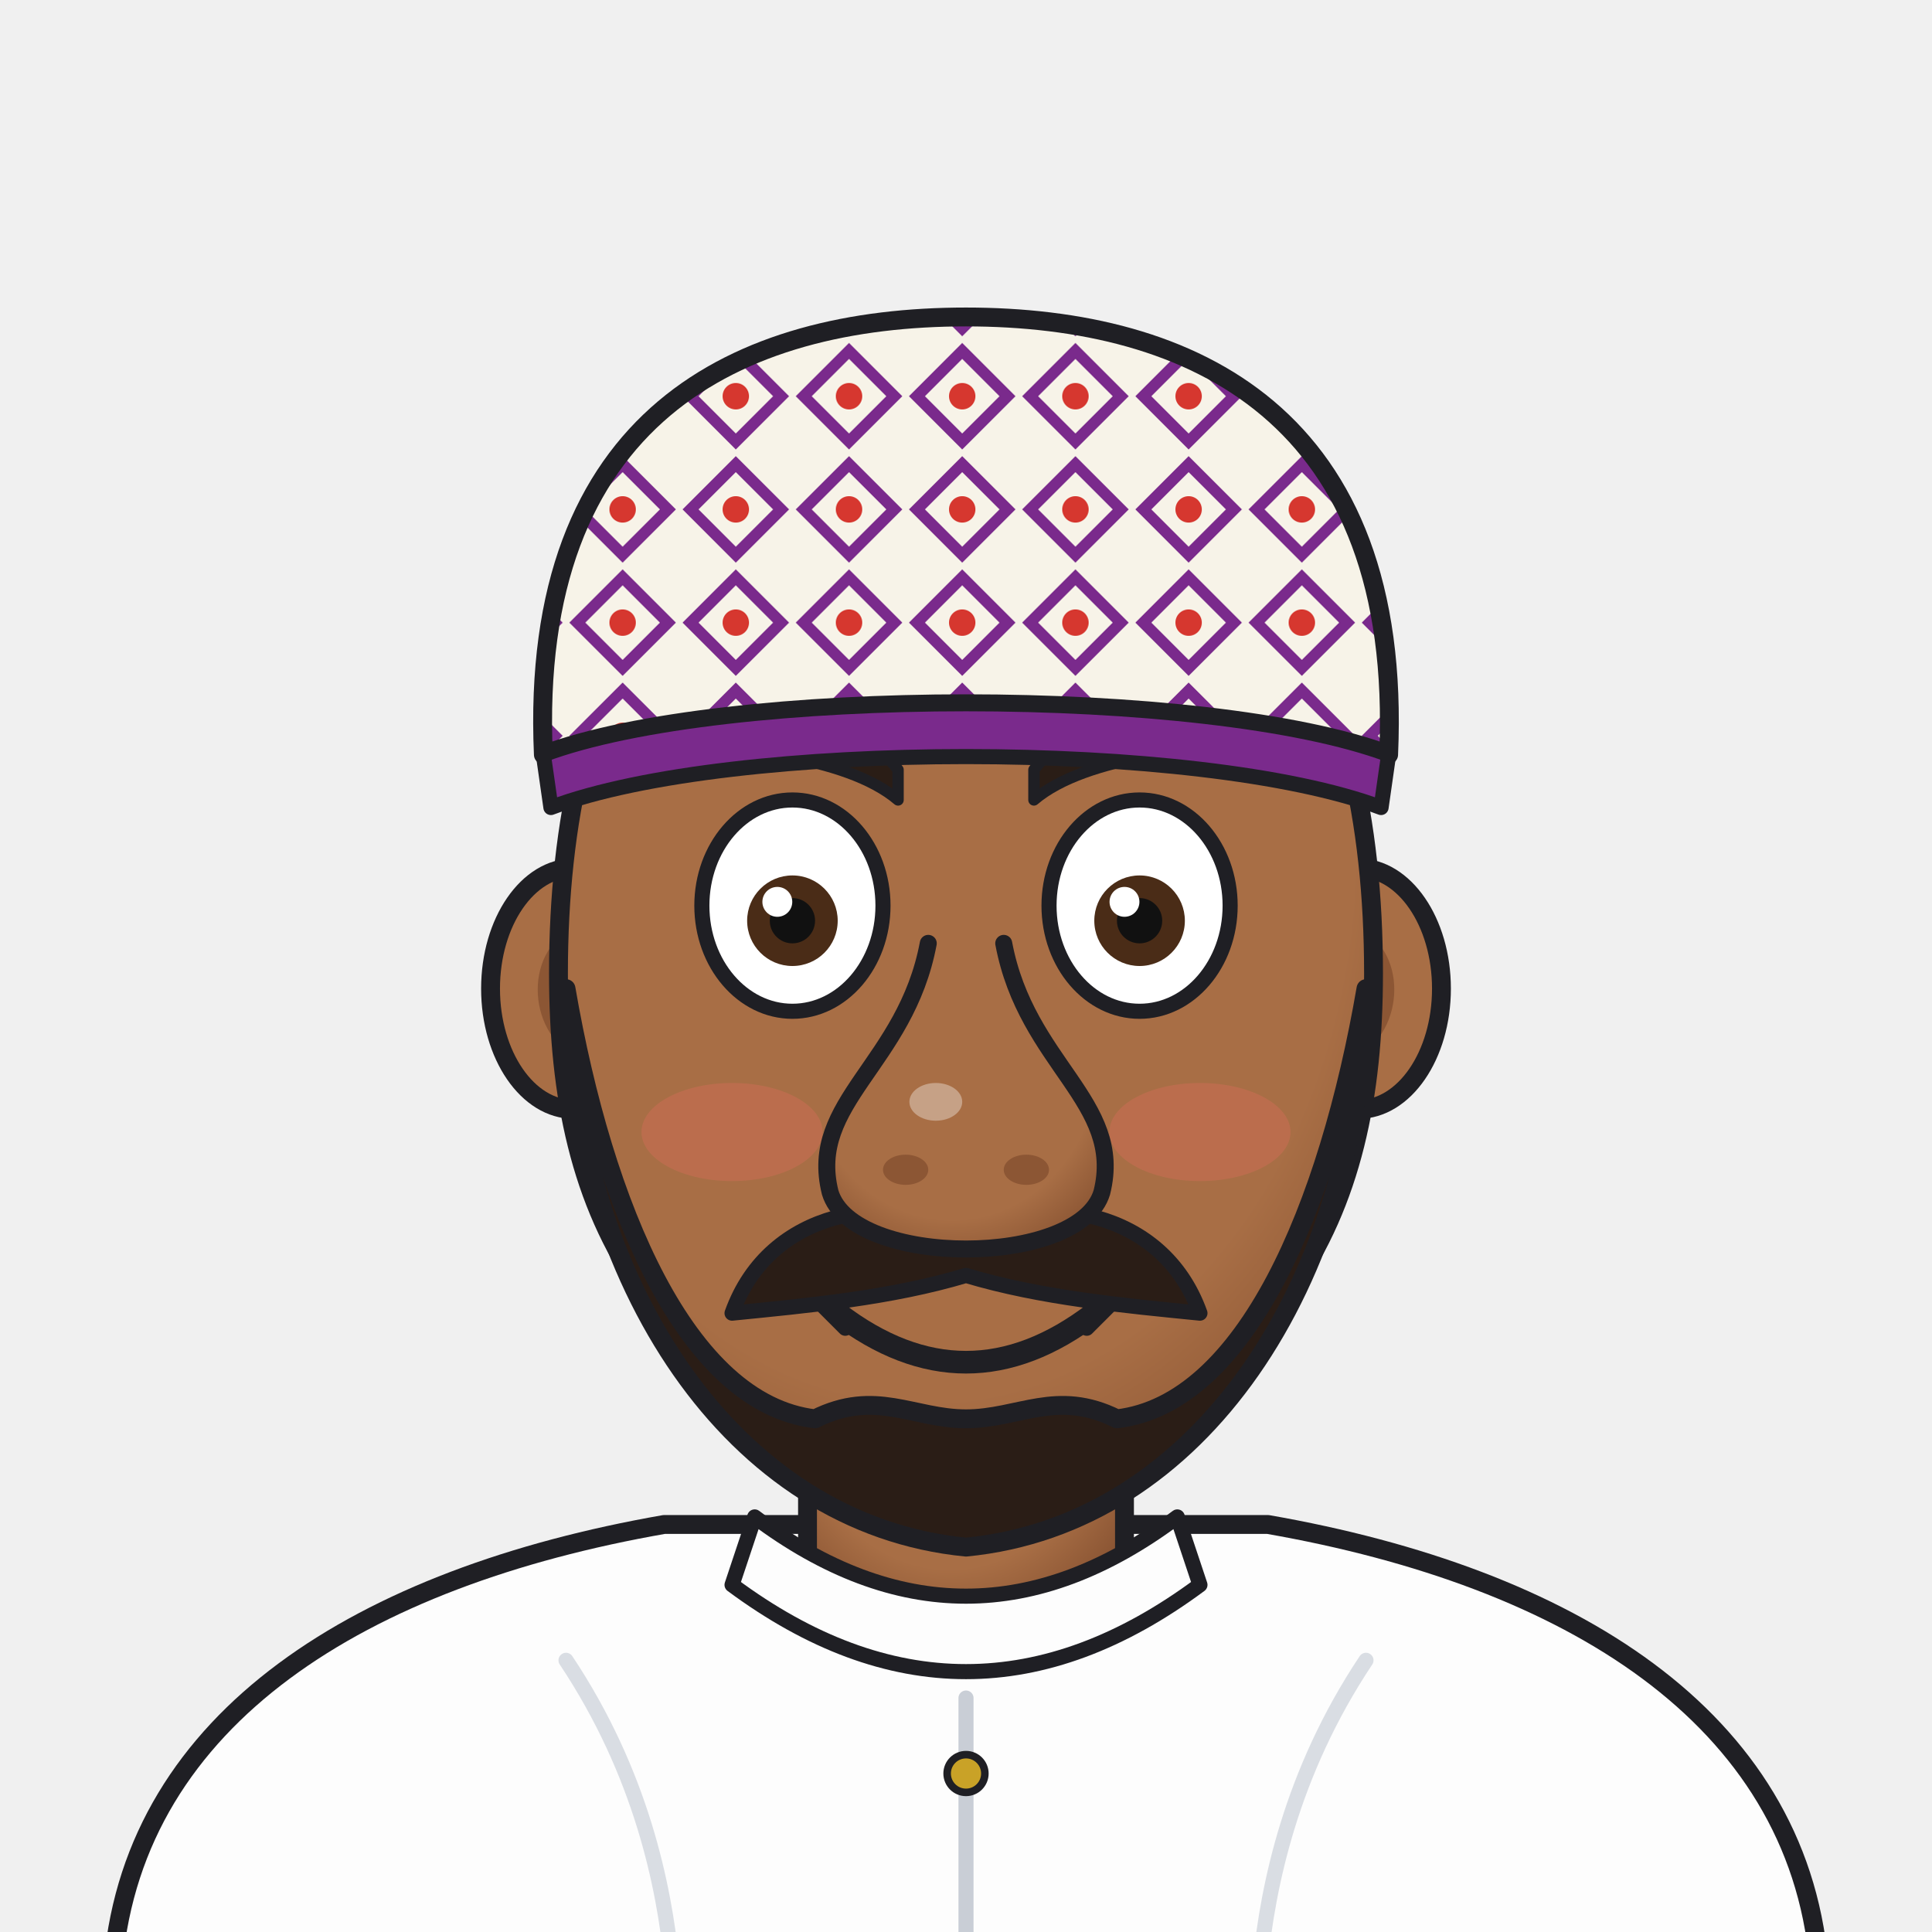
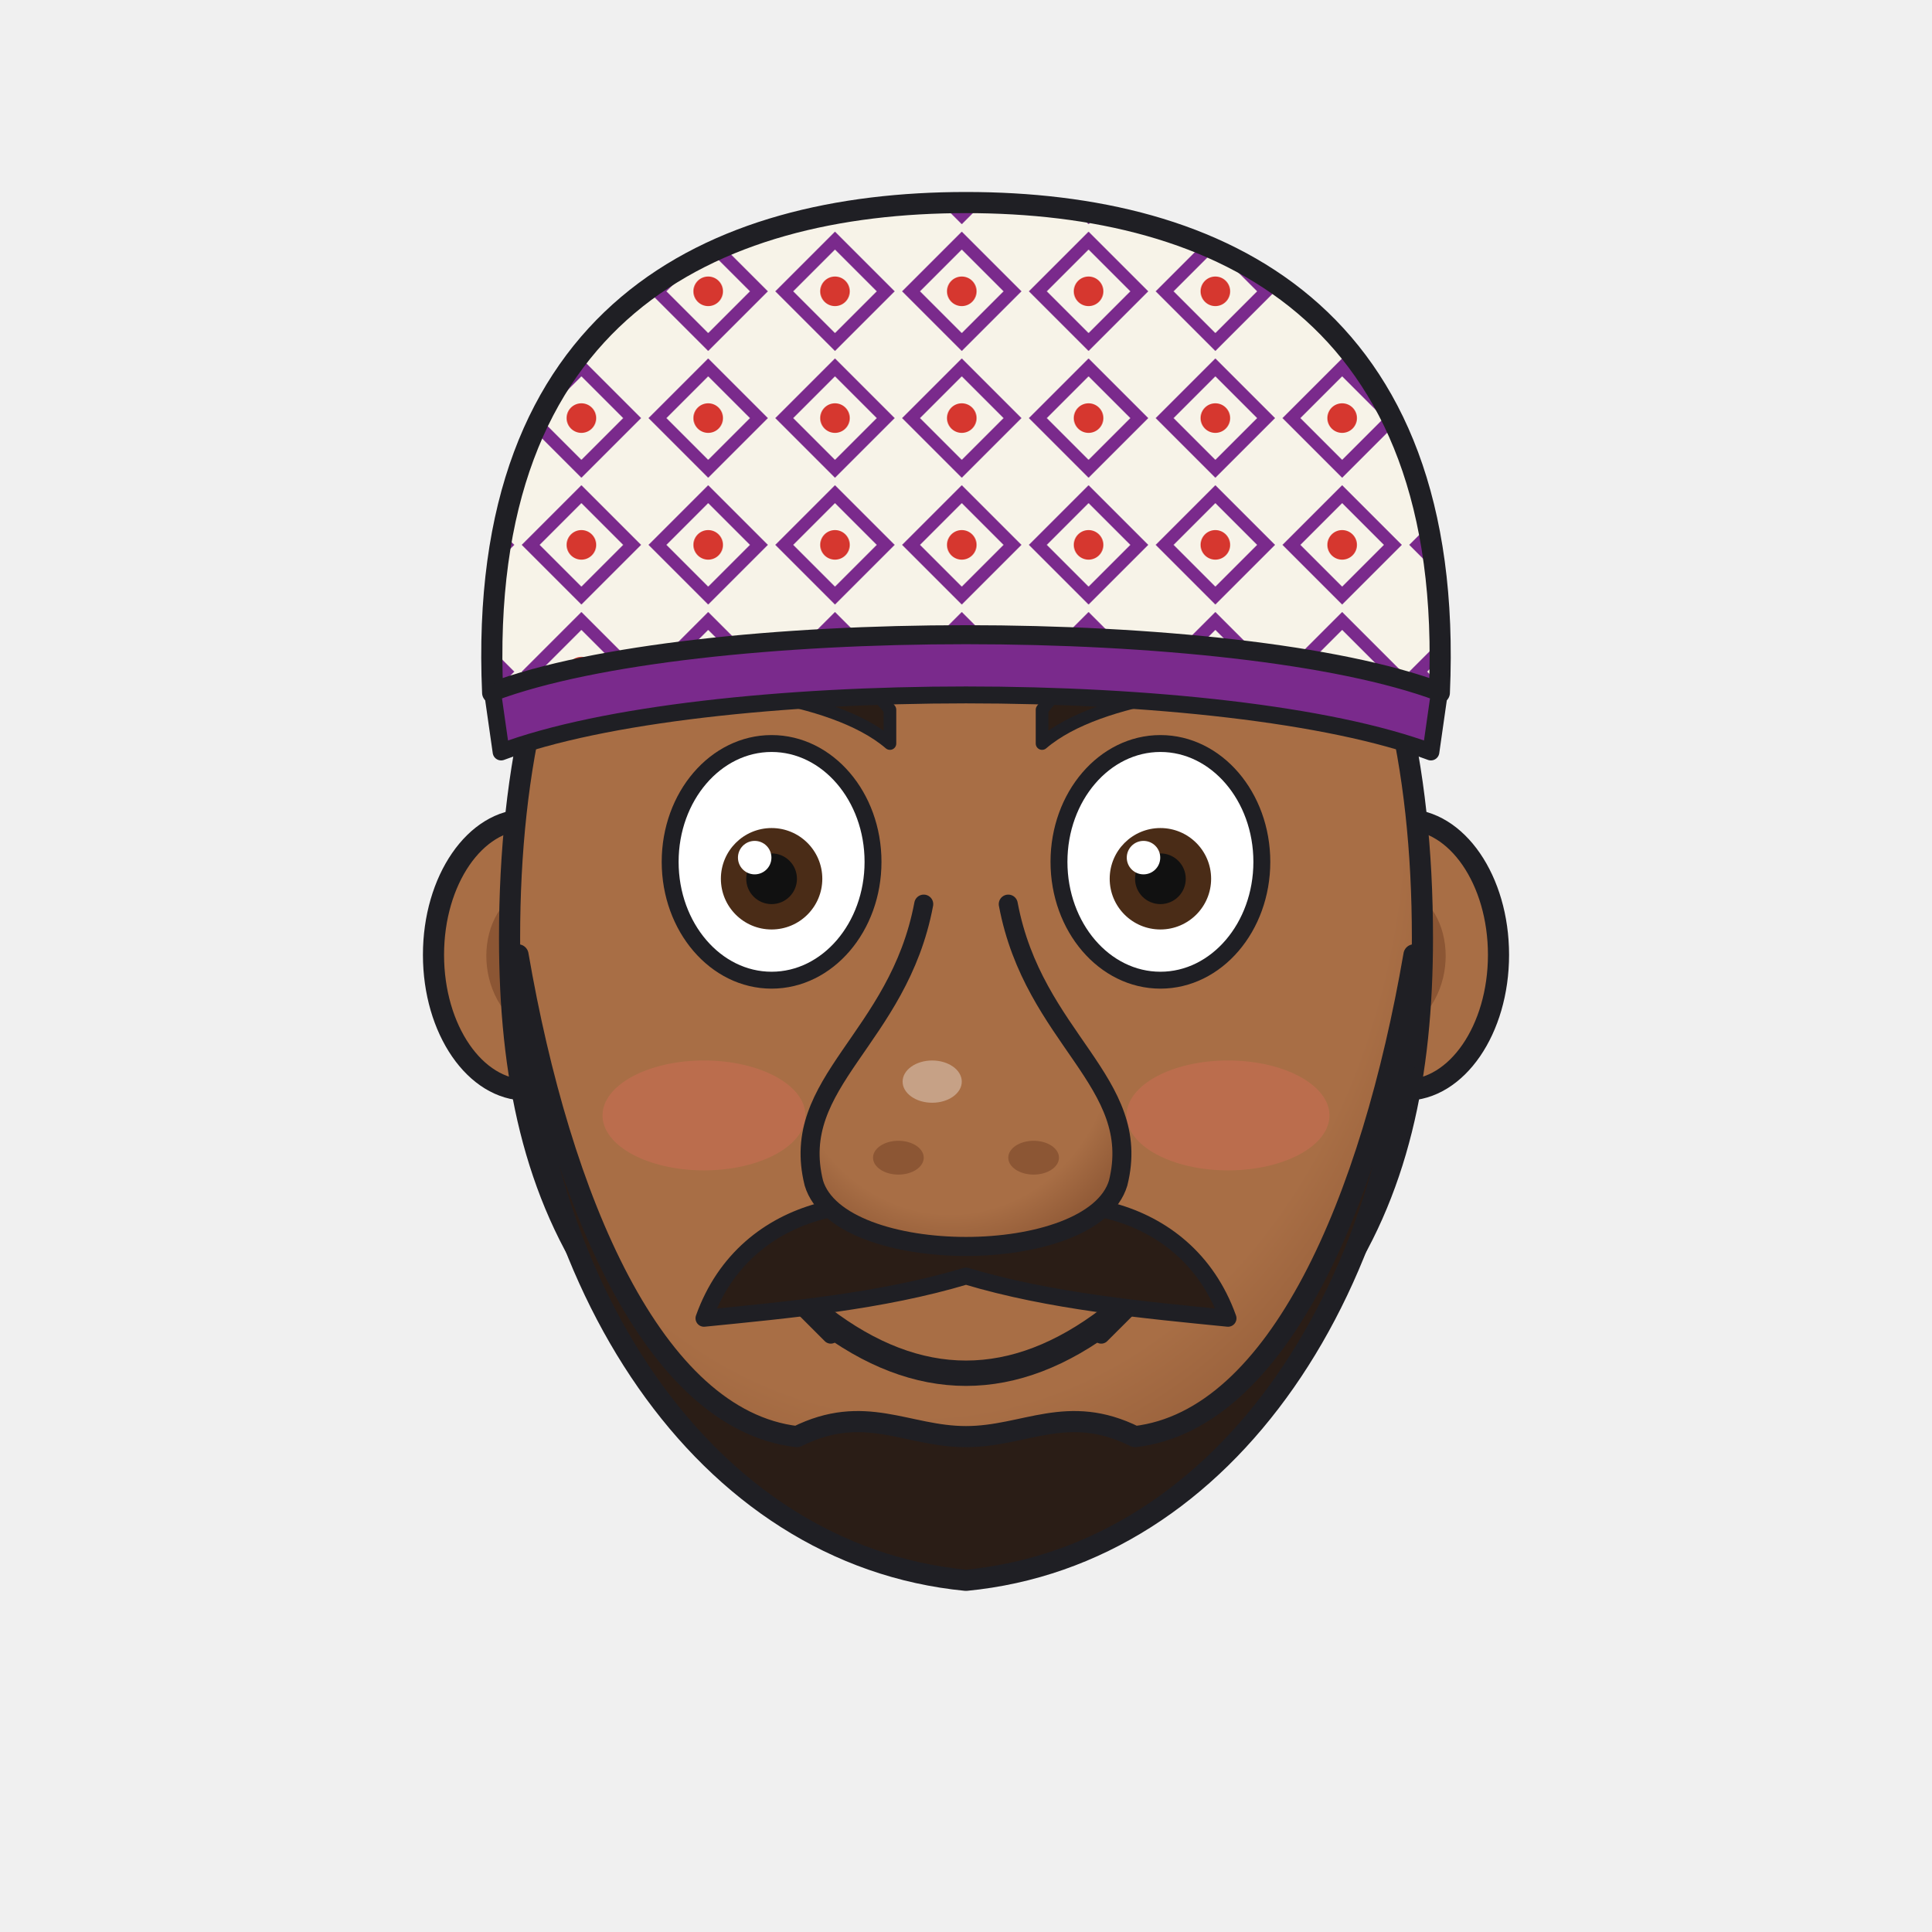
<svg xmlns="http://www.w3.org/2000/svg" viewBox="0 0 512 512" width="512" height="512">
  <defs>
    <linearGradient id="bga9" x1="0" y1="0" x2="0" y2="1">
      <stop offset="0" stop-color="#7ddc6a" />
      <stop offset="1" stop-color="#2f9e4a" />
    </linearGradient>
    <radialGradient id="glowa9" cx="0.5" cy="0.35" r="0.6">
      <stop offset="0" stop-color="#fff" stop-opacity="0.45" />
      <stop offset="1" stop-color="#fff" stop-opacity="0" />
    </radialGradient>
    <radialGradient id="skina9" cx="0.45" cy="0.38" r="0.7">
      <stop offset="0" stop-color="#a86e45" />
      <stop offset="0.75" stop-color="#a86e45" />
      <stop offset="1" stop-color="#8c5634" />
    </radialGradient>
    <pattern id="shma9" width="26" height="26" patternUnits="userSpaceOnUse" patternTransform="rotate(45 256 256)">
      <rect width="26" height="26" fill="#fbfbfb" />
      <rect x="2" y="2" width="9" height="9" fill="#d42b2b" />
      <rect x="15" y="15" width="9" height="9" fill="#d42b2b" />
      <rect x="15" y="4" width="5" height="5" fill="#d42b2b" opacity="0.55" />
      <rect x="4" y="15" width="5" height="5" fill="#d42b2b" opacity="0.55" />
    </pattern>
    <pattern id="knita9" width="14" height="14" patternUnits="userSpaceOnUse">
      <rect width="14" height="14" fill="#ffffff" />
      <circle cx="7" cy="7" r="2.6" fill="#d9dde3" />
    </pattern>
    <pattern id="kummaa9" width="30" height="30" patternUnits="userSpaceOnUse">
      <rect width="30" height="30" fill="#f7f3e8" />
      <path d="M15 3 L27 15 L15 27 L3 15 Z" fill="none" stroke="#7a2a8c" stroke-width="3" />
      <circle cx="15" cy="15" r="3.5" fill="#d6372f" />
    </pattern>
    <linearGradient id="lensa9" x1="0" y1="0" x2="0" y2="1">
      <stop offset="0" stop-color="#2b2b33" />
      <stop offset="1" stop-color="#5d6170" />
    </linearGradient>
    <linearGradient id="rainbowa9" x1="0" y1="0" x2="1" y2="1">
      <stop offset="0" stop-color="#29d39a" />
      <stop offset="0.5" stop-color="#3b8cff" />
      <stop offset="1" stop-color="#b84dff" />
    </linearGradient>
  </defs>
-   <path d="M30,520 C36,455 96,418 176,404 L336,404 C416,418 476,455 482,520 Z" fill="#fdfdfd" stroke="#1f1f24" stroke-width="5" stroke-linejoin="round" stroke-linecap="round" />
-   <path d="M150,440 C170,470 176,500 178,520" fill="none" stroke="#d9dde3" stroke-width="4" stroke-linecap="round" stroke-linejoin="round" />
-   <path d="M362,440 C342,470 336,500 334,520" fill="none" stroke="#d9dde3" stroke-width="4" stroke-linecap="round" stroke-linejoin="round" />
-   <path d="M214,320 L214,412 Q256,440 298,412 L298,320 Z" fill="url(#skina9)" stroke="#1f1f24" stroke-width="5" stroke-linejoin="round" stroke-linecap="round" />
-   <path d="M214,350 Q256,395 298,350 L298,330 L214,330 Z" fill="#8c5634" opacity="0.8" />
-   <path d="M200,402 Q256,444 312,402 L318,420 Q256,466 194,420 Z" fill="#fdfdfd" stroke="#1f1f24" stroke-width="4" stroke-linejoin="round" stroke-linecap="round" />
-   <path d="M256,450 L256,520" fill="none" stroke="#c9ced6" stroke-width="4" stroke-linecap="round" stroke-linejoin="round" />
-   <circle cx="256" cy="470" r="5" fill="#c9a227" stroke="#1f1f24" stroke-width="2" />
-   <ellipse cx="152" cy="262" rx="22" ry="32" fill="#a86e45" stroke="#1f1f24" stroke-width="5" />
-   <path d="M154,248 C142,252 142,272 154,278" fill="none" stroke="#8c5634" stroke-width="5" stroke-linecap="round" stroke-linejoin="round" />
-   <ellipse cx="360" cy="262" rx="22" ry="32" fill="#a86e45" stroke="#1f1f24" stroke-width="5" />
-   <path d="M358,248 C370,252 370,272 358,278" fill="none" stroke="#8c5634" stroke-width="5" stroke-linecap="round" stroke-linejoin="round" />
-   <path d="M256,118 C331.6,118 364,176 364,258 C364,323 340.96,370 256,398 C171.04,370 148,323 148,258 C148,176 180.4,118 256,118 Z" fill="url(#skina9)" stroke="#1f1f24" stroke-width="5" stroke-linejoin="round" stroke-linecap="round" />
-   <ellipse cx="194" cy="300" rx="24" ry="13" fill="#ff6b6b" opacity="0.22" />
-   <ellipse cx="318" cy="300" rx="24" ry="13" fill="#ff6b6b" opacity="0.22" />
-   <path d="M150,262 C152,340 194,404 256,410 C318,404 360,340 362,262 C352,320 330,372 296,376 C280,368 270,376 256,376 C242,376 232,368 216,376 C182,372 160,320 150,262 Z" fill="#2a1d16" stroke="#1f1f24" stroke-width="5" stroke-linejoin="round" stroke-linecap="round" />
-   <path d="M222,348 Q256,374 290,348" fill="none" stroke="#1f1f24" stroke-width="6" stroke-linecap="round" stroke-linejoin="round" />
-   <path d="M216,344 L224,352" fill="none" stroke="#1f1f24" stroke-width="4" stroke-linecap="round" stroke-linejoin="round" />
-   <path d="M296,344 L288,352" fill="none" stroke="#1f1f24" stroke-width="4" stroke-linecap="round" stroke-linejoin="round" />
-   <path d="M256,326 C236,316 204,320 194,348 C214,346 236,344 256,338 C276,344 298,346 318,348 C308,320 276,316 256,326 Z" fill="#2a1d16" stroke="#1f1f24" stroke-width="4" stroke-linejoin="round" stroke-linecap="round" />
-   <g transform="translate(256 300) scale(1.0) translate(-256 -300)">
-     <path d="M246,250 C240,282 214,292 220,316 C226,336 286,336 292,316 C298,292 272,282 266,250" fill="url(#skina9)" stroke="#1f1f24" stroke-width="4.5" stroke-linejoin="round" stroke-linecap="round" />
-     <ellipse cx="240" cy="310" rx="6" ry="4" fill="#8c5634" />
-     <ellipse cx="272" cy="310" rx="6" ry="4" fill="#8c5634" />
-     <ellipse cx="248" cy="292" rx="7" ry="5" fill="#fff" opacity="0.35" />
+   <g transform="translate(256 262) scale(1.12) translate(-256 -270)">
+     <ellipse cx="152" cy="262" rx="22" ry="32" fill="#a86e45" stroke="#1f1f24" stroke-width="5" />
+     <path d="M154,248 C142,252 142,272 154,278" fill="none" stroke="#8c5634" stroke-width="5" stroke-linecap="round" stroke-linejoin="round" />
+     <ellipse cx="360" cy="262" rx="22" ry="32" fill="#a86e45" stroke="#1f1f24" stroke-width="5" />
+     <path d="M358,248 C370,252 370,272 358,278" fill="none" stroke="#8c5634" stroke-width="5" stroke-linecap="round" stroke-linejoin="round" />
+     <path d="M256,118 C331.6,118 364,176 364,258 C364,323 340.96,370 256,398 C171.04,370 148,323 148,258 C148,176 180.4,118 256,118 Z" fill="url(#skina9)" stroke="#1f1f24" stroke-width="5" stroke-linejoin="round" stroke-linecap="round" />
+     <ellipse cx="194" cy="300" rx="24" ry="13" fill="#ff6b6b" opacity="0.22" />
+     <ellipse cx="318" cy="300" rx="24" ry="13" fill="#ff6b6b" opacity="0.22" />
+     <path d="M150,262 C152,340 194,404 256,410 C318,404 360,340 362,262 C352,320 330,372 296,376 C280,368 270,376 256,376 C242,376 232,368 216,376 C182,372 160,320 150,262 Z" fill="#2a1d16" stroke="#1f1f24" stroke-width="5" stroke-linejoin="round" stroke-linecap="round" />
+     <path d="M222,348 Q256,374 290,348" fill="none" stroke="#1f1f24" stroke-width="6" stroke-linecap="round" stroke-linejoin="round" />
+     <path d="M216,344 L224,352" fill="none" stroke="#1f1f24" stroke-width="4" stroke-linecap="round" stroke-linejoin="round" />
+     <path d="M296,344 L288,352" fill="none" stroke="#1f1f24" stroke-width="4" stroke-linecap="round" stroke-linejoin="round" />
+     <path d="M256,326 C236,316 204,320 194,348 C214,346 236,344 256,338 C276,344 298,346 318,348 C308,320 276,316 256,326 Z" fill="#2a1d16" stroke="#1f1f24" stroke-width="4" stroke-linejoin="round" stroke-linecap="round" />
+     <g transform="translate(256 300) scale(1.0) translate(-256 -300)">
+       <path d="M246,250 C240,282 214,292 220,316 C226,336 286,336 292,316 C298,292 272,282 266,250" fill="url(#skina9)" stroke="#1f1f24" stroke-width="4.5" stroke-linejoin="round" stroke-linecap="round" />
+       <ellipse cx="240" cy="310" rx="6" ry="4" fill="#8c5634" />
+       <ellipse cx="272" cy="310" rx="6" ry="4" fill="#8c5634" />
+       <ellipse cx="248" cy="292" rx="7" ry="5" fill="#fff" opacity="0.35" />
+     </g>
+     <ellipse cx="210" cy="240" rx="24" ry="28" fill="#ffffff" stroke="#1f1f24" stroke-width="4" />
+     <circle cx="210" cy="244" r="12" fill="#4a2c17" />
+     <circle cx="210" cy="244" r="6.0" fill="#111" />
+     <circle cx="206" cy="239" r="3.96" fill="#fff" />
+     <ellipse cx="302" cy="240" rx="24" ry="28" fill="#ffffff" stroke="#1f1f24" stroke-width="4" />
+     <circle cx="302" cy="244" r="12" fill="#4a2c17" />
+     <circle cx="302" cy="244" r="6.0" fill="#111" />
+     <circle cx="298" cy="239" r="3.96" fill="#fff" />
+     <path d="M238,204 C226,188 196,186 180,198 C192,198 224,200 238,212 Z" fill="#2a1d16" stroke="#1f1f24" stroke-width="3" stroke-linejoin="round" stroke-linecap="round" />
+     <path d="M274,204 C286,188 316,186 332,198 C320,198 288,200 274,212 Z" fill="#2a1d16" stroke="#1f1f24" stroke-width="3" stroke-linejoin="round" stroke-linecap="round" />
+     <path d="M144,200 C140,110 196,84 256,84 C316,84 372,110 368,200 C320,182 192,182 144,200 Z" fill="url(#kummaa9)" stroke="#1f1f24" stroke-width="5" stroke-linejoin="round" stroke-linecap="round" />
+     <path d="M144,200 C192,182 320,182 368,200 L366,214 C318,196 194,196 146,214 Z" fill="#7a2a8c" stroke="#1f1f24" stroke-width="4" stroke-linejoin="round" stroke-linecap="round" />
  </g>
-   <ellipse cx="210" cy="240" rx="24" ry="28" fill="#ffffff" stroke="#1f1f24" stroke-width="4" />
-   <circle cx="210" cy="244" r="12" fill="#4a2c17" />
-   <circle cx="210" cy="244" r="6.0" fill="#111" />
-   <circle cx="206" cy="239" r="3.96" fill="#fff" />
-   <ellipse cx="302" cy="240" rx="24" ry="28" fill="#ffffff" stroke="#1f1f24" stroke-width="4" />
-   <circle cx="302" cy="244" r="12" fill="#4a2c17" />
-   <circle cx="302" cy="244" r="6.0" fill="#111" />
-   <circle cx="298" cy="239" r="3.96" fill="#fff" />
-   <path d="M238,204 C226,188 196,186 180,198 C192,198 224,200 238,212 Z" fill="#2a1d16" stroke="#1f1f24" stroke-width="3" stroke-linejoin="round" stroke-linecap="round" />
-   <path d="M274,204 C286,188 316,186 332,198 C320,198 288,200 274,212 Z" fill="#2a1d16" stroke="#1f1f24" stroke-width="3" stroke-linejoin="round" stroke-linecap="round" />
-   <path d="M144,200 C140,110 196,84 256,84 C316,84 372,110 368,200 C320,182 192,182 144,200 Z" fill="url(#kummaa9)" stroke="#1f1f24" stroke-width="5" stroke-linejoin="round" stroke-linecap="round" />
-   <path d="M144,200 C192,182 320,182 368,200 L366,214 C318,196 194,196 146,214 Z" fill="#7a2a8c" stroke="#1f1f24" stroke-width="4" stroke-linejoin="round" stroke-linecap="round" />
</svg>
